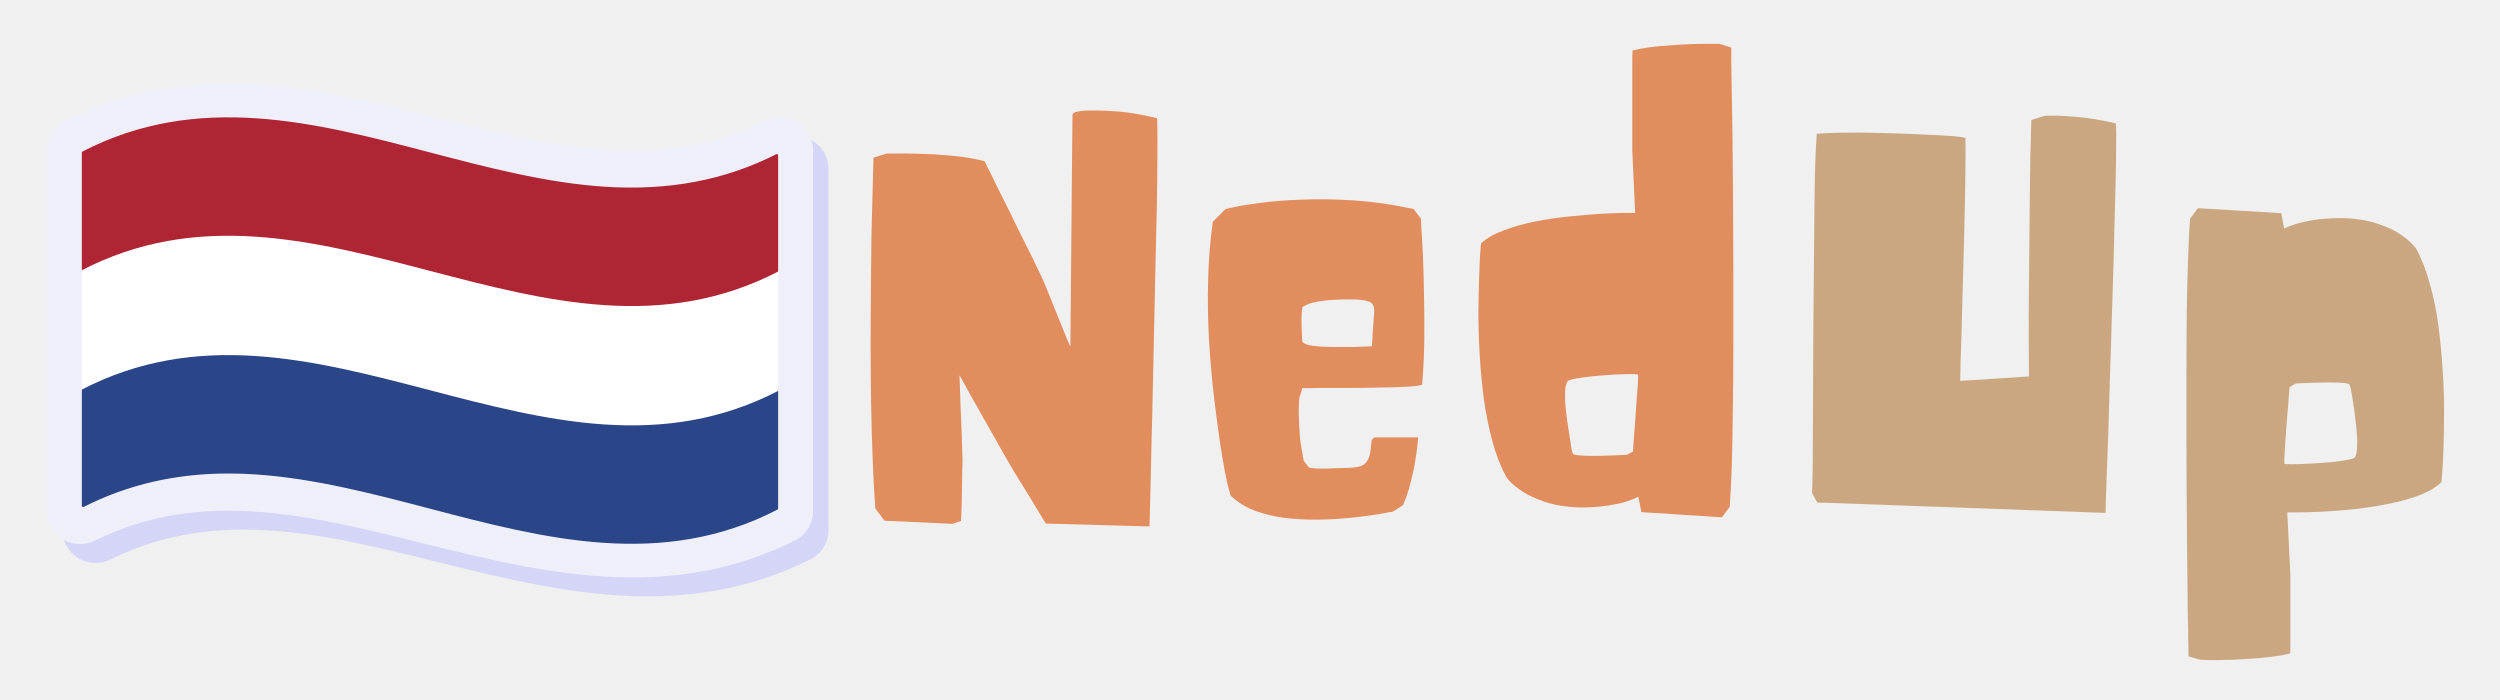
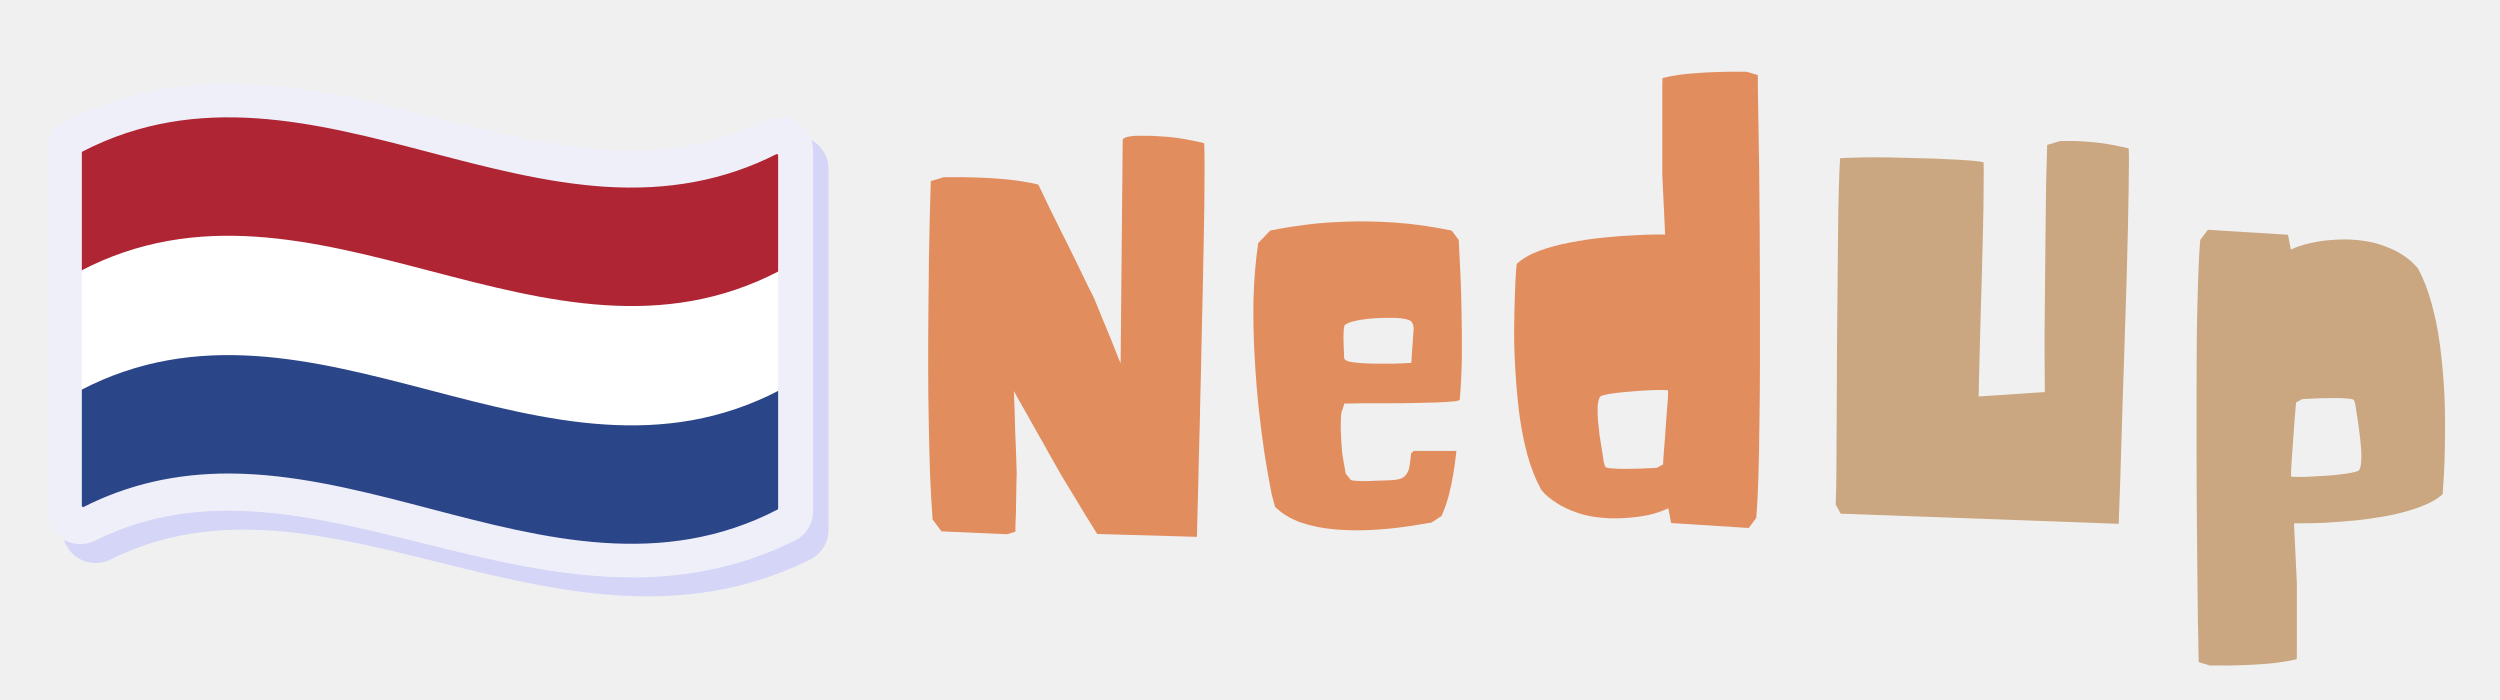
<svg xmlns="http://www.w3.org/2000/svg" width="200" zoomAndPan="magnify" viewBox="0 0 150 42" height="56" preserveAspectRatio="xMidYMid meet" version="1.0">
  <defs>
    <g />
-     <clipPath id="1a4f3ef950">
-       <path d="M 49 0 L 148.254 0 L 148.254 41 L 49 41 Z M 49 0 " clip-rule="nonzero" />
+     <clipPath id="99c376a4fd">
+       <path d="M 53 0 L 148.254 0 L 148.254 41 L 53 41 Z M 53 0 " clip-rule="nonzero" />
    </clipPath>
-     <clipPath id="2547dec8b0">
-       <rect x="0" width="100" y="0" height="41" />
+     <clipPath id="e48f31c2fd">
+       <rect x="0" width="96" y="0" height="41" />
    </clipPath>
-     <clipPath id="dfb293e6d0">
+     <clipPath id="594df9f718">
      <path d="M 3 6 L 49.711 6 L 49.711 35.785 L 3 35.785 Z M 3 6 " clip-rule="nonzero" />
    </clipPath>
-     <clipPath id="5dfca2fcc3">
+     <clipPath id="8ada235dad">
      <path d="M 2.824 5.02 L 49 5.02 L 49 35 L 2.824 35 Z M 2.824 5.02 " clip-rule="nonzero" />
    </clipPath>
  </defs>
-   <g clip-path="url(#1a4f3ef950)">
-     <g transform="matrix(1, 0, 0, 1, 49, 0.000000000000004377)">
-       <g clip-path="url(#2547dec8b0)">
+   <g clip-path="url(#99c376a4fd)">
+     <g transform="matrix(1, 0, 0, 1, 53, 0.000000000000004385)">
+       <g clip-path="url(#e48f31c2fd)">
        <g fill="#e18d5e" fill-opacity="1">
-           <g transform="translate(0.660156, 31.08668)">
+           <g transform="translate(0.20597, 31.72623)">
            <g>
-               <path d="M 14.562 -10.281 L 14.688 -24.219 C 14.719 -24.289 14.797 -24.344 14.922 -24.375 C 15.055 -24.406 15.188 -24.426 15.312 -24.438 C 15.438 -24.445 15.5 -24.453 15.5 -24.453 C 15.5 -24.453 15.672 -24.453 16.016 -24.453 C 16.367 -24.461 16.863 -24.441 17.5 -24.391 C 18.133 -24.336 18.883 -24.207 19.75 -24 C 19.77 -24 19.781 -23.77 19.781 -23.312 C 19.789 -22.863 19.789 -22.242 19.781 -21.453 C 19.781 -20.66 19.77 -19.742 19.75 -18.703 C 19.727 -17.66 19.703 -16.547 19.672 -15.359 C 19.648 -14.172 19.625 -12.957 19.594 -11.719 C 19.57 -10.488 19.547 -9.281 19.516 -8.094 C 19.492 -6.914 19.469 -5.812 19.438 -4.781 C 19.414 -3.75 19.395 -2.836 19.375 -2.047 C 19.352 -1.254 19.336 -0.629 19.328 -0.172 C 19.316 0.273 19.312 0.5 19.312 0.5 L 13.094 0.328 C 13.094 0.328 13.02 0.211 12.875 -0.016 C 12.738 -0.254 12.566 -0.539 12.359 -0.875 C 12.148 -1.219 11.938 -1.566 11.719 -1.922 C 11.5 -2.285 11.305 -2.598 11.141 -2.859 C 10.984 -3.129 10.891 -3.289 10.859 -3.344 C 10.828 -3.395 10.734 -3.555 10.578 -3.828 C 10.43 -4.098 10.242 -4.43 10.016 -4.828 C 9.797 -5.223 9.562 -5.633 9.312 -6.062 C 9.07 -6.5 8.844 -6.906 8.625 -7.281 C 8.414 -7.664 8.242 -7.977 8.109 -8.219 C 7.973 -8.457 7.906 -8.578 7.906 -8.578 C 7.906 -8.578 7.91 -8.457 7.922 -8.219 C 7.93 -7.988 7.941 -7.688 7.953 -7.312 C 7.961 -6.945 7.977 -6.551 8 -6.125 C 8.02 -5.707 8.035 -5.305 8.047 -4.922 C 8.055 -4.535 8.066 -4.207 8.078 -3.938 C 8.086 -3.664 8.094 -3.504 8.094 -3.453 C 8.094 -3.391 8.086 -3.223 8.078 -2.953 C 8.078 -2.691 8.07 -2.383 8.062 -2.031 C 8.062 -1.676 8.055 -1.332 8.047 -1 C 8.035 -0.664 8.023 -0.383 8.016 -0.156 C 8.004 0.059 8 0.172 8 0.172 L 7.484 0.344 L 3.406 0.156 L 2.859 -0.578 C 2.797 -1.453 2.742 -2.414 2.703 -3.469 C 2.66 -4.52 2.629 -5.625 2.609 -6.781 C 2.586 -7.945 2.578 -9.113 2.578 -10.281 C 2.578 -11.457 2.582 -12.598 2.594 -13.703 C 2.602 -14.816 2.613 -15.852 2.625 -16.812 C 2.645 -17.77 2.664 -18.609 2.688 -19.328 C 2.707 -20.047 2.723 -20.609 2.734 -21.016 C 2.742 -21.422 2.75 -21.625 2.75 -21.625 L 3.547 -21.875 C 3.547 -21.875 3.727 -21.875 4.094 -21.875 C 4.457 -21.883 4.93 -21.879 5.516 -21.859 C 6.098 -21.848 6.727 -21.812 7.406 -21.75 C 8.094 -21.688 8.758 -21.578 9.406 -21.422 L 9.422 -21.406 C 9.422 -21.406 9.477 -21.285 9.594 -21.047 C 9.719 -20.816 9.875 -20.5 10.062 -20.094 C 10.258 -19.695 10.477 -19.258 10.719 -18.781 C 10.957 -18.312 11.191 -17.832 11.422 -17.344 C 11.66 -16.863 11.883 -16.414 12.094 -16 C 12.301 -15.594 12.469 -15.25 12.594 -14.969 C 12.727 -14.695 12.805 -14.539 12.828 -14.5 C 12.859 -14.438 12.938 -14.254 13.062 -13.953 C 13.188 -13.648 13.332 -13.289 13.5 -12.875 C 13.664 -12.469 13.828 -12.066 13.984 -11.672 C 14.148 -11.273 14.285 -10.941 14.391 -10.672 C 14.504 -10.41 14.562 -10.281 14.562 -10.281 Z M 14.562 -10.281 " />
+               <path d="M 14.031 -9.922 L 14.156 -23.344 C 14.188 -23.414 14.266 -23.469 14.391 -23.5 C 14.516 -23.531 14.633 -23.551 14.75 -23.562 C 14.875 -23.57 14.938 -23.578 14.938 -23.578 C 14.938 -23.578 15.102 -23.578 15.438 -23.578 C 15.781 -23.586 16.258 -23.566 16.875 -23.516 C 17.488 -23.461 18.207 -23.336 19.031 -23.141 C 19.051 -23.141 19.062 -22.922 19.062 -22.484 C 19.07 -22.047 19.07 -21.441 19.062 -20.672 C 19.062 -19.91 19.051 -19.031 19.031 -18.031 C 19.008 -17.031 18.988 -15.957 18.969 -14.812 C 18.945 -13.664 18.922 -12.5 18.891 -11.312 C 18.867 -10.125 18.844 -8.957 18.812 -7.812 C 18.789 -6.664 18.766 -5.594 18.734 -4.594 C 18.711 -3.602 18.691 -2.727 18.672 -1.969 C 18.648 -1.207 18.633 -0.609 18.625 -0.172 C 18.613 0.266 18.609 0.484 18.609 0.484 L 12.625 0.312 C 12.625 0.312 12.555 0.203 12.422 -0.016 C 12.285 -0.242 12.113 -0.52 11.906 -0.844 C 11.707 -1.176 11.504 -1.516 11.297 -1.859 C 11.086 -2.203 10.906 -2.5 10.75 -2.75 C 10.594 -3.008 10.5 -3.164 10.469 -3.219 C 10.438 -3.27 10.348 -3.426 10.203 -3.688 C 10.055 -3.945 9.875 -4.27 9.656 -4.656 C 9.445 -5.039 9.223 -5.438 8.984 -5.844 C 8.754 -6.258 8.535 -6.648 8.328 -7.016 C 8.117 -7.391 7.945 -7.691 7.812 -7.922 C 7.688 -8.148 7.625 -8.266 7.625 -8.266 C 7.625 -8.266 7.629 -8.148 7.641 -7.922 C 7.648 -7.703 7.66 -7.41 7.672 -7.047 C 7.68 -6.691 7.691 -6.312 7.703 -5.906 C 7.723 -5.508 7.738 -5.125 7.75 -4.75 C 7.758 -4.375 7.77 -4.055 7.781 -3.797 C 7.789 -3.535 7.797 -3.379 7.797 -3.328 C 7.797 -3.266 7.789 -3.102 7.781 -2.844 C 7.781 -2.594 7.773 -2.297 7.766 -1.953 C 7.766 -1.617 7.758 -1.289 7.75 -0.969 C 7.738 -0.645 7.727 -0.375 7.719 -0.156 C 7.719 0.062 7.719 0.172 7.719 0.172 L 7.219 0.328 L 3.281 0.156 L 2.75 -0.562 C 2.688 -1.406 2.633 -2.332 2.594 -3.344 C 2.562 -4.363 2.535 -5.43 2.516 -6.547 C 2.492 -7.66 2.484 -8.781 2.484 -9.906 C 2.484 -11.039 2.488 -12.141 2.5 -13.203 C 2.508 -14.273 2.52 -15.273 2.531 -16.203 C 2.551 -17.129 2.566 -17.938 2.578 -18.625 C 2.598 -19.32 2.613 -19.867 2.625 -20.266 C 2.633 -20.66 2.641 -20.859 2.641 -20.859 L 3.422 -21.094 C 3.422 -21.094 3.594 -21.094 3.938 -21.094 C 4.289 -21.102 4.75 -21.098 5.312 -21.078 C 5.875 -21.066 6.484 -21.031 7.141 -20.969 C 7.805 -20.906 8.453 -20.801 9.078 -20.656 L 9.094 -20.641 C 9.094 -20.641 9.148 -20.523 9.266 -20.297 C 9.379 -20.066 9.523 -19.758 9.703 -19.375 C 9.891 -18.988 10.098 -18.566 10.328 -18.109 C 10.555 -17.66 10.785 -17.203 11.016 -16.734 C 11.242 -16.266 11.457 -15.828 11.656 -15.422 C 11.852 -15.023 12.016 -14.691 12.141 -14.422 C 12.273 -14.16 12.352 -14.008 12.375 -13.969 C 12.406 -13.914 12.477 -13.742 12.594 -13.453 C 12.719 -13.16 12.859 -12.816 13.016 -12.422 C 13.18 -12.023 13.344 -11.633 13.5 -11.25 C 13.656 -10.863 13.781 -10.547 13.875 -10.297 C 13.977 -10.047 14.031 -9.922 14.031 -9.922 Z M 14.031 -9.922 " />
            </g>
          </g>
        </g>
        <g fill="#e18d5e" fill-opacity="1">
-           <g transform="translate(21.80029, 31.08668)">
+           <g transform="translate(20.58584, 31.72623)">
            <g>
-               <path d="M 11.656 -4.844 L 14.297 -4.844 C 14.297 -4.832 14.281 -4.691 14.25 -4.422 C 14.227 -4.16 14.18 -3.82 14.109 -3.406 C 14.047 -3 13.953 -2.562 13.828 -2.094 C 13.711 -1.633 13.566 -1.203 13.391 -0.797 C 13.391 -0.797 13.332 -0.754 13.219 -0.672 C 13.102 -0.598 12.988 -0.523 12.875 -0.453 C 12.758 -0.391 12.703 -0.363 12.703 -0.375 C 12.703 -0.383 12.523 -0.352 12.172 -0.281 C 11.828 -0.219 11.359 -0.148 10.766 -0.078 C 10.18 -0.004 9.535 0.047 8.828 0.078 C 8.129 0.109 7.414 0.094 6.688 0.031 C 5.969 -0.027 5.285 -0.172 4.641 -0.391 C 4.004 -0.609 3.469 -0.93 3.031 -1.359 L 2.828 -2.125 C 2.828 -2.125 2.781 -2.352 2.688 -2.812 C 2.602 -3.27 2.5 -3.898 2.375 -4.703 C 2.258 -5.504 2.141 -6.426 2.016 -7.469 C 1.898 -8.508 1.805 -9.613 1.734 -10.781 C 1.672 -11.945 1.656 -13.125 1.688 -14.312 C 1.719 -15.508 1.812 -16.664 1.969 -17.781 L 2.734 -18.547 C 2.734 -18.547 2.922 -18.586 3.297 -18.672 C 3.672 -18.754 4.203 -18.836 4.891 -18.922 C 5.578 -19.016 6.391 -19.078 7.328 -19.109 C 8.273 -19.148 9.312 -19.133 10.438 -19.062 C 11.57 -18.988 12.766 -18.816 14.016 -18.547 L 14.453 -17.969 C 14.453 -17.969 14.461 -17.758 14.484 -17.344 C 14.516 -16.926 14.547 -16.367 14.578 -15.672 C 14.609 -14.984 14.629 -14.207 14.641 -13.344 C 14.66 -12.477 14.664 -11.586 14.656 -10.672 C 14.645 -9.754 14.602 -8.879 14.531 -8.047 C 14.531 -7.992 14.395 -7.953 14.125 -7.922 C 13.863 -7.898 13.52 -7.879 13.094 -7.859 C 12.676 -7.848 12.207 -7.836 11.688 -7.828 C 11.176 -7.816 10.664 -7.812 10.156 -7.812 C 9.645 -7.812 9.176 -7.812 8.75 -7.812 C 8.332 -7.812 7.992 -7.805 7.734 -7.797 C 7.473 -7.797 7.344 -7.797 7.344 -7.797 L 7.219 -7.391 C 7.176 -7.328 7.148 -7.191 7.141 -6.984 C 7.129 -6.773 7.125 -6.531 7.125 -6.25 C 7.133 -5.977 7.145 -5.707 7.156 -5.438 C 7.176 -5.176 7.191 -4.957 7.203 -4.781 C 7.223 -4.613 7.234 -4.531 7.234 -4.531 L 7.422 -3.438 L 7.734 -3.047 C 7.785 -3.016 7.906 -2.992 8.094 -2.984 C 8.281 -2.973 8.5 -2.969 8.75 -2.969 C 9.008 -2.977 9.258 -2.988 9.5 -3 C 9.75 -3.008 9.953 -3.016 10.109 -3.016 C 10.273 -3.023 10.359 -3.031 10.359 -3.031 C 10.723 -3.051 10.977 -3.141 11.125 -3.297 C 11.27 -3.453 11.363 -3.648 11.406 -3.891 C 11.445 -4.141 11.477 -4.406 11.5 -4.688 Z M 7.328 -10.641 C 7.336 -10.547 7.441 -10.469 7.641 -10.406 C 7.836 -10.352 8.094 -10.316 8.406 -10.297 C 8.727 -10.273 9.066 -10.266 9.422 -10.266 C 9.773 -10.266 10.109 -10.266 10.422 -10.266 C 10.742 -10.273 11.004 -10.285 11.203 -10.297 C 11.41 -10.305 11.516 -10.312 11.516 -10.312 C 11.516 -10.312 11.52 -10.391 11.531 -10.547 C 11.539 -10.703 11.551 -10.895 11.562 -11.125 C 11.582 -11.352 11.598 -11.566 11.609 -11.766 C 11.617 -11.961 11.629 -12.109 11.641 -12.203 C 11.691 -12.641 11.598 -12.898 11.359 -12.984 C 11.117 -13.078 10.742 -13.125 10.234 -13.125 C 9.441 -13.125 8.836 -13.086 8.422 -13.016 C 8.016 -12.953 7.738 -12.879 7.594 -12.797 C 7.445 -12.723 7.375 -12.688 7.375 -12.688 C 7.332 -12.625 7.305 -12.477 7.297 -12.25 C 7.285 -12.031 7.285 -11.773 7.297 -11.484 C 7.305 -11.191 7.316 -10.91 7.328 -10.641 Z M 7.328 -10.641 " />
+               <path d="M 11.234 -4.672 L 13.797 -4.672 C 13.797 -4.66 13.781 -4.523 13.75 -4.266 C 13.727 -4.016 13.68 -3.688 13.609 -3.281 C 13.547 -2.883 13.457 -2.461 13.344 -2.016 C 13.227 -1.578 13.082 -1.16 12.906 -0.766 C 12.906 -0.766 12.848 -0.727 12.734 -0.656 C 12.629 -0.582 12.52 -0.508 12.406 -0.438 C 12.301 -0.375 12.25 -0.348 12.25 -0.359 C 12.25 -0.367 12.078 -0.344 11.734 -0.281 C 11.398 -0.219 10.953 -0.148 10.391 -0.078 C 9.828 -0.004 9.203 0.047 8.516 0.078 C 7.836 0.109 7.148 0.094 6.453 0.031 C 5.754 -0.031 5.094 -0.164 4.469 -0.375 C 3.852 -0.594 3.336 -0.906 2.922 -1.312 L 2.719 -2.047 C 2.719 -2.047 2.676 -2.266 2.594 -2.703 C 2.508 -3.148 2.406 -3.758 2.281 -4.531 C 2.164 -5.312 2.051 -6.203 1.938 -7.203 C 1.832 -8.203 1.75 -9.266 1.688 -10.391 C 1.625 -11.516 1.602 -12.648 1.625 -13.797 C 1.656 -14.953 1.75 -16.066 1.906 -17.141 L 2.625 -17.891 C 2.625 -17.891 2.805 -17.926 3.172 -18 C 3.535 -18.07 4.051 -18.148 4.719 -18.234 C 5.383 -18.328 6.172 -18.391 7.078 -18.422 C 7.984 -18.461 8.977 -18.445 10.062 -18.375 C 11.156 -18.301 12.305 -18.141 13.516 -17.891 L 13.938 -17.328 C 13.938 -17.328 13.945 -17.125 13.969 -16.719 C 13.988 -16.32 14.016 -15.785 14.047 -15.109 C 14.078 -14.441 14.098 -13.691 14.109 -12.859 C 14.129 -12.023 14.133 -11.164 14.125 -10.281 C 14.113 -9.406 14.07 -8.562 14 -7.75 C 14 -7.707 13.875 -7.672 13.625 -7.641 C 13.375 -7.617 13.039 -7.598 12.625 -7.578 C 12.219 -7.566 11.766 -7.555 11.266 -7.547 C 10.773 -7.535 10.285 -7.531 9.797 -7.531 C 9.305 -7.531 8.852 -7.531 8.438 -7.531 C 8.031 -7.531 7.703 -7.523 7.453 -7.516 C 7.203 -7.516 7.078 -7.516 7.078 -7.516 L 6.953 -7.125 C 6.91 -7.062 6.883 -6.926 6.875 -6.719 C 6.863 -6.52 6.859 -6.289 6.859 -6.031 C 6.867 -5.77 6.879 -5.508 6.891 -5.25 C 6.91 -5 6.926 -4.789 6.938 -4.625 C 6.957 -4.457 6.969 -4.375 6.969 -4.375 L 7.156 -3.312 L 7.453 -2.938 C 7.504 -2.906 7.617 -2.883 7.797 -2.875 C 7.984 -2.863 8.195 -2.859 8.438 -2.859 C 8.688 -2.867 8.93 -2.879 9.172 -2.891 C 9.41 -2.898 9.602 -2.906 9.75 -2.906 C 9.906 -2.914 9.984 -2.922 9.984 -2.922 C 10.336 -2.941 10.582 -3.023 10.719 -3.172 C 10.863 -3.328 10.953 -3.52 10.984 -3.75 C 11.023 -3.988 11.055 -4.242 11.078 -4.516 Z M 7.062 -10.25 C 7.07 -10.156 7.172 -10.082 7.359 -10.031 C 7.555 -9.988 7.805 -9.957 8.109 -9.938 C 8.422 -9.914 8.75 -9.906 9.094 -9.906 C 9.438 -9.906 9.758 -9.906 10.062 -9.906 C 10.363 -9.914 10.609 -9.926 10.797 -9.938 C 10.992 -9.945 11.094 -9.953 11.094 -9.953 C 11.094 -9.953 11.098 -10.023 11.109 -10.172 C 11.117 -10.316 11.129 -10.5 11.141 -10.719 C 11.16 -10.938 11.176 -11.141 11.188 -11.328 C 11.195 -11.523 11.207 -11.672 11.219 -11.766 C 11.27 -12.191 11.176 -12.445 10.938 -12.531 C 10.707 -12.613 10.352 -12.656 9.875 -12.656 C 9.102 -12.656 8.52 -12.617 8.125 -12.547 C 7.727 -12.484 7.457 -12.414 7.312 -12.344 C 7.176 -12.27 7.109 -12.234 7.109 -12.234 C 7.066 -12.172 7.039 -12.031 7.031 -11.812 C 7.02 -11.594 7.02 -11.344 7.031 -11.062 C 7.039 -10.781 7.051 -10.508 7.062 -10.25 Z M 7.062 -10.25 " />
            </g>
          </g>
        </g>
        <g fill="#e18d5e" fill-opacity="1">
-           <g transform="translate(37.95394, 31.08668)">
+           <g transform="translate(36.15855, 31.72623)">
            <g>
-               <path d="M 1.906 -16.484 C 2.258 -16.805 2.727 -17.07 3.312 -17.281 C 3.895 -17.5 4.535 -17.676 5.234 -17.812 C 5.93 -17.945 6.625 -18.047 7.312 -18.109 C 8.008 -18.18 8.648 -18.234 9.234 -18.266 C 9.816 -18.297 10.281 -18.312 10.625 -18.312 C 10.977 -18.312 11.156 -18.312 11.156 -18.312 L 10.984 -22.031 C 10.984 -22.031 10.984 -22.176 10.984 -22.469 C 10.984 -22.758 10.984 -23.133 10.984 -23.594 C 10.984 -24.051 10.984 -24.535 10.984 -25.047 C 10.984 -25.555 10.984 -26.039 10.984 -26.5 C 10.984 -26.957 10.984 -27.332 10.984 -27.625 C 10.992 -27.914 11 -28.062 11 -28.062 C 11.539 -28.188 12.113 -28.273 12.719 -28.328 C 13.332 -28.379 13.898 -28.414 14.422 -28.438 C 14.953 -28.457 15.383 -28.461 15.719 -28.453 C 16.051 -28.453 16.219 -28.453 16.219 -28.453 L 16.922 -28.234 C 16.922 -28.234 16.922 -27.984 16.922 -27.484 C 16.93 -26.992 16.941 -26.312 16.953 -25.438 C 16.973 -24.57 16.988 -23.562 17 -22.406 C 17.008 -21.258 17.02 -20.02 17.031 -18.688 C 17.039 -17.352 17.047 -15.988 17.047 -14.594 C 17.047 -13.195 17.047 -11.812 17.047 -10.438 C 17.047 -9.07 17.035 -7.77 17.016 -6.531 C 17.004 -5.289 16.984 -4.164 16.953 -3.156 C 16.922 -2.156 16.879 -1.328 16.828 -0.672 L 16.359 -0.047 L 11.531 -0.359 L 11.344 -1.281 C 10.988 -1.102 10.602 -0.969 10.188 -0.875 C 9.781 -0.789 9.391 -0.727 9.016 -0.688 C 8.641 -0.656 8.332 -0.641 8.094 -0.641 C 7.863 -0.641 7.75 -0.641 7.75 -0.641 C 6.977 -0.672 6.316 -0.781 5.766 -0.969 C 5.211 -1.156 4.766 -1.359 4.422 -1.578 C 4.078 -1.805 3.828 -2.004 3.672 -2.172 C 3.516 -2.348 3.438 -2.438 3.438 -2.438 C 3.094 -3.07 2.812 -3.789 2.594 -4.594 C 2.375 -5.406 2.203 -6.254 2.078 -7.141 C 1.961 -8.035 1.879 -8.926 1.828 -9.812 C 1.773 -10.707 1.75 -11.551 1.75 -12.344 C 1.758 -13.145 1.773 -13.852 1.797 -14.469 C 1.816 -15.094 1.836 -15.582 1.859 -15.938 C 1.891 -16.301 1.906 -16.484 1.906 -16.484 Z M 7.109 -8.219 C 7.023 -8.102 6.973 -7.91 6.953 -7.641 C 6.941 -7.379 6.945 -7.086 6.969 -6.766 C 7 -6.453 7.035 -6.145 7.078 -5.844 C 7.117 -5.551 7.156 -5.305 7.188 -5.109 C 7.219 -4.922 7.234 -4.828 7.234 -4.828 C 7.234 -4.828 7.242 -4.758 7.266 -4.625 C 7.285 -4.488 7.305 -4.344 7.328 -4.188 C 7.359 -4.031 7.391 -3.922 7.422 -3.859 C 7.453 -3.816 7.578 -3.785 7.797 -3.766 C 8.023 -3.742 8.297 -3.734 8.609 -3.734 C 8.93 -3.734 9.242 -3.738 9.547 -3.75 C 9.859 -3.758 10.117 -3.77 10.328 -3.781 C 10.535 -3.789 10.641 -3.797 10.641 -3.797 L 11.031 -4 C 11.031 -4 11.035 -4.109 11.047 -4.328 C 11.066 -4.555 11.086 -4.844 11.109 -5.188 C 11.141 -5.531 11.164 -5.895 11.188 -6.281 C 11.219 -6.664 11.242 -7.031 11.266 -7.375 C 11.297 -7.727 11.316 -8.02 11.328 -8.25 C 11.336 -8.477 11.336 -8.598 11.328 -8.609 C 11.316 -8.629 11.172 -8.641 10.891 -8.641 C 10.617 -8.641 10.281 -8.629 9.875 -8.609 C 9.469 -8.586 9.062 -8.555 8.656 -8.516 C 8.25 -8.473 7.898 -8.426 7.609 -8.375 C 7.316 -8.32 7.148 -8.27 7.109 -8.219 Z M 7.109 -8.219 " />
+               <path d="M 1.844 -15.891 C 2.176 -16.203 2.625 -16.461 3.188 -16.672 C 3.75 -16.879 4.363 -17.047 5.031 -17.172 C 5.707 -17.305 6.379 -17.406 7.047 -17.469 C 7.723 -17.539 8.344 -17.586 8.906 -17.609 C 9.469 -17.641 9.914 -17.656 10.25 -17.656 C 10.582 -17.656 10.75 -17.656 10.75 -17.656 L 10.578 -21.25 C 10.578 -21.25 10.578 -21.383 10.578 -21.656 C 10.578 -21.938 10.578 -22.297 10.578 -22.734 C 10.578 -23.18 10.578 -23.648 10.578 -24.141 C 10.578 -24.641 10.578 -25.109 10.578 -25.547 C 10.578 -25.984 10.578 -26.344 10.578 -26.625 C 10.586 -26.906 10.594 -27.047 10.594 -27.047 C 11.125 -27.172 11.68 -27.258 12.266 -27.312 C 12.859 -27.363 13.406 -27.395 13.906 -27.406 C 14.414 -27.426 14.832 -27.43 15.156 -27.422 C 15.477 -27.422 15.641 -27.422 15.641 -27.422 L 16.312 -27.219 C 16.312 -27.219 16.312 -26.977 16.312 -26.5 C 16.32 -26.031 16.332 -25.375 16.344 -24.531 C 16.363 -23.688 16.379 -22.707 16.391 -21.594 C 16.398 -20.488 16.41 -19.297 16.422 -18.016 C 16.43 -16.734 16.438 -15.414 16.438 -14.062 C 16.438 -12.719 16.438 -11.383 16.438 -10.062 C 16.438 -8.75 16.426 -7.492 16.406 -6.297 C 16.395 -5.098 16.375 -4.016 16.344 -3.047 C 16.312 -2.086 16.27 -1.289 16.219 -0.656 L 15.766 -0.047 L 11.109 -0.344 L 10.938 -1.234 C 10.594 -1.066 10.223 -0.938 9.828 -0.844 C 9.43 -0.758 9.051 -0.703 8.688 -0.672 C 8.332 -0.641 8.039 -0.625 7.812 -0.625 C 7.582 -0.625 7.469 -0.625 7.469 -0.625 C 6.719 -0.656 6.078 -0.758 5.547 -0.938 C 5.023 -1.113 4.598 -1.312 4.266 -1.531 C 3.93 -1.75 3.688 -1.938 3.531 -2.094 C 3.383 -2.258 3.312 -2.344 3.312 -2.344 C 2.977 -2.957 2.703 -3.656 2.484 -4.438 C 2.273 -5.219 2.113 -6.035 2 -6.891 C 1.895 -7.754 1.816 -8.613 1.766 -9.469 C 1.711 -10.32 1.688 -11.133 1.688 -11.906 C 1.695 -12.676 1.711 -13.359 1.734 -13.953 C 1.754 -14.547 1.773 -15.016 1.797 -15.359 C 1.828 -15.711 1.844 -15.891 1.844 -15.891 Z M 6.844 -7.922 C 6.77 -7.805 6.723 -7.617 6.703 -7.359 C 6.691 -7.109 6.695 -6.828 6.719 -6.516 C 6.75 -6.211 6.781 -5.922 6.812 -5.641 C 6.852 -5.359 6.891 -5.125 6.922 -4.938 C 6.953 -4.75 6.969 -4.656 6.969 -4.656 C 6.969 -4.656 6.977 -4.586 7 -4.453 C 7.02 -4.328 7.039 -4.188 7.062 -4.031 C 7.094 -3.883 7.125 -3.781 7.156 -3.719 C 7.188 -3.676 7.305 -3.645 7.516 -3.625 C 7.734 -3.602 7.992 -3.594 8.297 -3.594 C 8.609 -3.594 8.91 -3.598 9.203 -3.609 C 9.504 -3.617 9.754 -3.629 9.953 -3.641 C 10.148 -3.648 10.25 -3.656 10.25 -3.656 L 10.625 -3.859 C 10.625 -3.859 10.629 -3.961 10.641 -4.172 C 10.66 -4.391 10.68 -4.664 10.703 -5 C 10.734 -5.332 10.758 -5.68 10.781 -6.047 C 10.812 -6.422 10.836 -6.773 10.859 -7.109 C 10.891 -7.453 10.91 -7.734 10.922 -7.953 C 10.93 -8.172 10.93 -8.285 10.922 -8.297 C 10.91 -8.316 10.77 -8.328 10.5 -8.328 C 10.227 -8.328 9.898 -8.316 9.516 -8.297 C 9.129 -8.273 8.738 -8.242 8.344 -8.203 C 7.945 -8.172 7.609 -8.129 7.328 -8.078 C 7.047 -8.023 6.883 -7.973 6.844 -7.922 Z M 6.844 -7.922 " />
            </g>
          </g>
        </g>
        <g fill="#caa780" fill-opacity="1">
-           <g transform="translate(56.7386, 31.08668)">
+           <g transform="translate(54.26766, 31.72623)">
            <g>
-               <path d="M 3.297 -0.938 L 2.984 -1.5 C 2.992 -1.656 3.004 -2.031 3.016 -2.625 C 3.023 -3.219 3.031 -3.969 3.031 -4.875 C 3.039 -5.789 3.047 -6.805 3.047 -7.922 C 3.055 -9.035 3.062 -10.195 3.062 -11.406 C 3.07 -12.613 3.082 -13.812 3.094 -15 C 3.102 -16.195 3.113 -17.32 3.125 -18.375 C 3.133 -19.426 3.148 -20.359 3.172 -21.172 C 3.203 -21.984 3.234 -22.613 3.266 -23.062 C 3.617 -23.094 4.062 -23.113 4.594 -23.125 C 5.133 -23.133 5.711 -23.133 6.328 -23.125 C 6.953 -23.113 7.578 -23.098 8.203 -23.078 C 8.828 -23.055 9.414 -23.031 9.969 -23 C 10.52 -22.977 10.992 -22.953 11.391 -22.922 C 11.785 -22.891 12.051 -22.852 12.188 -22.812 C 12.195 -22.438 12.195 -21.91 12.188 -21.234 C 12.188 -20.555 12.176 -19.789 12.156 -18.938 C 12.133 -18.082 12.113 -17.191 12.094 -16.266 C 12.07 -15.336 12.047 -14.426 12.016 -13.531 C 11.992 -12.633 11.973 -11.812 11.953 -11.062 C 11.93 -10.312 11.91 -9.688 11.891 -9.188 C 11.879 -8.688 11.875 -8.367 11.875 -8.234 L 16 -8.5 C 15.988 -9.727 15.984 -10.957 15.984 -12.188 C 15.992 -13.414 16.004 -14.602 16.016 -15.75 C 16.023 -16.906 16.035 -17.973 16.047 -18.953 C 16.055 -19.941 16.066 -20.805 16.078 -21.547 C 16.098 -22.285 16.113 -22.859 16.125 -23.266 C 16.133 -23.68 16.141 -23.891 16.141 -23.891 L 16.953 -24.141 C 16.953 -24.141 17.125 -24.141 17.469 -24.141 C 17.82 -24.148 18.316 -24.125 18.953 -24.062 C 19.586 -24.008 20.336 -23.883 21.203 -23.688 C 21.223 -23.688 21.234 -23.469 21.234 -23.031 C 21.234 -22.594 21.227 -21.992 21.219 -21.234 C 21.207 -20.473 21.188 -19.598 21.156 -18.609 C 21.133 -17.617 21.109 -16.555 21.078 -15.422 C 21.047 -14.297 21.008 -13.145 20.969 -11.969 C 20.938 -10.801 20.898 -9.648 20.859 -8.516 C 20.828 -7.391 20.797 -6.332 20.766 -5.344 C 20.734 -4.352 20.703 -3.477 20.672 -2.719 C 20.648 -1.969 20.629 -1.379 20.609 -0.953 C 20.598 -0.523 20.594 -0.312 20.594 -0.312 Z M 3.297 -0.938 " />
+               <path d="M 3.172 -0.906 L 2.875 -1.453 C 2.883 -1.598 2.895 -1.957 2.906 -2.531 C 2.914 -3.102 2.922 -3.828 2.922 -4.703 C 2.93 -5.578 2.938 -6.551 2.938 -7.625 C 2.945 -8.707 2.953 -9.832 2.953 -11 C 2.961 -12.164 2.973 -13.32 2.984 -14.469 C 2.992 -15.613 3.004 -16.691 3.016 -17.703 C 3.023 -18.723 3.039 -19.625 3.062 -20.406 C 3.082 -21.195 3.109 -21.805 3.141 -22.234 C 3.484 -22.254 3.914 -22.27 4.438 -22.281 C 4.957 -22.289 5.516 -22.289 6.109 -22.281 C 6.703 -22.27 7.301 -22.254 7.906 -22.234 C 8.508 -22.223 9.078 -22.203 9.609 -22.172 C 10.141 -22.148 10.594 -22.125 10.969 -22.094 C 11.352 -22.062 11.613 -22.023 11.75 -21.984 C 11.758 -21.629 11.758 -21.125 11.75 -20.469 C 11.75 -19.812 11.738 -19.07 11.719 -18.25 C 11.695 -17.438 11.676 -16.578 11.656 -15.672 C 11.633 -14.773 11.609 -13.895 11.578 -13.031 C 11.555 -12.176 11.535 -11.391 11.516 -10.672 C 11.492 -9.953 11.477 -9.348 11.469 -8.859 C 11.457 -8.379 11.453 -8.07 11.453 -7.938 L 15.422 -8.203 C 15.41 -9.379 15.406 -10.562 15.406 -11.75 C 15.414 -12.938 15.426 -14.082 15.438 -15.188 C 15.445 -16.301 15.457 -17.332 15.469 -18.281 C 15.477 -19.227 15.488 -20.055 15.5 -20.766 C 15.52 -21.484 15.535 -22.039 15.547 -22.438 C 15.555 -22.832 15.562 -23.031 15.562 -23.031 L 16.344 -23.266 C 16.344 -23.266 16.508 -23.266 16.844 -23.266 C 17.188 -23.273 17.66 -23.254 18.266 -23.203 C 18.879 -23.148 19.602 -23.023 20.438 -22.828 C 20.457 -22.828 20.469 -22.617 20.469 -22.203 C 20.469 -21.785 20.461 -21.207 20.453 -20.469 C 20.441 -19.738 20.426 -18.895 20.406 -17.938 C 20.383 -16.988 20.359 -15.969 20.328 -14.875 C 20.297 -13.789 20.258 -12.68 20.219 -11.547 C 20.188 -10.422 20.148 -9.312 20.109 -8.219 C 20.078 -7.125 20.047 -6.098 20.016 -5.141 C 19.984 -4.191 19.957 -3.352 19.938 -2.625 C 19.914 -1.906 19.895 -1.336 19.875 -0.922 C 19.863 -0.504 19.859 -0.297 19.859 -0.297 Z M 3.172 -0.906 " />
            </g>
          </g>
        </g>
        <g fill="#caa780" fill-opacity="1">
-           <g transform="translate(79.76684, 31.08668)">
+           <g transform="translate(76.46772, 31.72623)">
            <g>
-               <path d="M 17.719 -2.156 C 17.375 -1.832 16.91 -1.562 16.328 -1.344 C 15.742 -1.133 15.098 -0.961 14.391 -0.828 C 13.691 -0.691 12.992 -0.586 12.297 -0.516 C 11.609 -0.453 10.973 -0.406 10.391 -0.375 C 9.816 -0.352 9.352 -0.344 9 -0.344 C 8.645 -0.344 8.469 -0.344 8.469 -0.344 L 8.656 3.391 C 8.656 3.391 8.656 3.5 8.656 3.719 C 8.656 3.945 8.656 4.242 8.656 4.609 C 8.656 4.973 8.656 5.352 8.656 5.75 C 8.656 6.145 8.656 6.52 8.656 6.875 C 8.656 7.238 8.656 7.535 8.656 7.766 C 8.656 8.004 8.648 8.125 8.641 8.125 C 8.086 8.25 7.5 8.336 6.875 8.391 C 6.25 8.441 5.66 8.477 5.109 8.5 C 4.566 8.52 4.117 8.523 3.766 8.516 C 3.422 8.504 3.25 8.5 3.25 8.5 L 2.547 8.297 C 2.547 8.297 2.539 8.062 2.531 7.594 C 2.531 7.133 2.52 6.492 2.5 5.672 C 2.488 4.848 2.477 3.891 2.469 2.797 C 2.457 1.711 2.445 0.543 2.438 -0.703 C 2.426 -1.961 2.422 -3.254 2.422 -4.578 C 2.422 -5.91 2.422 -7.227 2.422 -8.531 C 2.422 -9.844 2.426 -11.094 2.438 -12.281 C 2.457 -13.469 2.484 -14.547 2.516 -15.516 C 2.547 -16.492 2.586 -17.312 2.641 -17.969 L 3.109 -18.594 L 8.109 -18.297 L 8.281 -17.375 C 8.633 -17.539 9.02 -17.672 9.438 -17.766 C 9.852 -17.859 10.242 -17.922 10.609 -17.953 C 10.984 -17.984 11.285 -18 11.516 -18 C 11.754 -18 11.875 -18 11.875 -18 C 12.656 -17.969 13.316 -17.859 13.859 -17.672 C 14.41 -17.492 14.859 -17.289 15.203 -17.062 C 15.547 -16.832 15.797 -16.629 15.953 -16.453 C 16.109 -16.285 16.188 -16.203 16.188 -16.203 C 16.531 -15.566 16.812 -14.844 17.031 -14.031 C 17.258 -13.227 17.43 -12.379 17.547 -11.484 C 17.66 -10.598 17.742 -9.707 17.797 -8.812 C 17.859 -7.926 17.883 -7.082 17.875 -6.281 C 17.875 -5.488 17.863 -4.785 17.844 -4.172 C 17.82 -3.555 17.797 -3.066 17.766 -2.703 C 17.734 -2.336 17.719 -2.156 17.719 -2.156 Z M 12.531 -3.656 C 12.602 -3.77 12.645 -3.957 12.656 -4.219 C 12.676 -4.477 12.672 -4.766 12.641 -5.078 C 12.617 -5.398 12.586 -5.707 12.547 -6 C 12.516 -6.301 12.484 -6.547 12.453 -6.734 C 12.422 -6.93 12.406 -7.031 12.406 -7.031 C 12.406 -7.031 12.395 -7.098 12.375 -7.234 C 12.352 -7.367 12.328 -7.516 12.297 -7.672 C 12.266 -7.836 12.234 -7.945 12.203 -8 C 12.172 -8.062 12.047 -8.098 11.828 -8.109 C 11.609 -8.129 11.336 -8.141 11.016 -8.141 C 10.703 -8.141 10.391 -8.133 10.078 -8.125 C 9.773 -8.113 9.516 -8.102 9.297 -8.094 C 9.086 -8.082 8.984 -8.078 8.984 -8.078 L 8.609 -7.859 C 8.609 -7.859 8.598 -7.75 8.578 -7.531 C 8.566 -7.312 8.547 -7.031 8.516 -6.688 C 8.484 -6.344 8.453 -5.973 8.422 -5.578 C 8.398 -5.191 8.375 -4.82 8.344 -4.469 C 8.32 -4.125 8.305 -3.836 8.297 -3.609 C 8.285 -3.391 8.285 -3.273 8.297 -3.266 C 8.316 -3.242 8.461 -3.234 8.734 -3.234 C 9.016 -3.234 9.352 -3.242 9.75 -3.266 C 10.156 -3.285 10.562 -3.312 10.969 -3.344 C 11.383 -3.383 11.738 -3.43 12.031 -3.484 C 12.32 -3.535 12.488 -3.594 12.531 -3.656 Z M 12.531 -3.656 " />
+               <path d="M 17.094 -2.078 C 16.758 -1.773 16.305 -1.52 15.734 -1.312 C 15.172 -1.102 14.551 -0.93 13.875 -0.797 C 13.207 -0.672 12.535 -0.57 11.859 -0.5 C 11.191 -0.438 10.578 -0.391 10.016 -0.359 C 9.461 -0.336 9.016 -0.328 8.672 -0.328 C 8.336 -0.328 8.172 -0.328 8.172 -0.328 L 8.344 3.266 C 8.344 3.266 8.344 3.375 8.344 3.594 C 8.344 3.812 8.344 4.094 8.344 4.438 C 8.344 4.789 8.344 5.156 8.344 5.531 C 8.344 5.914 8.344 6.281 8.344 6.625 C 8.344 6.977 8.344 7.266 8.344 7.484 C 8.344 7.711 8.336 7.828 8.328 7.828 C 7.797 7.953 7.227 8.039 6.625 8.094 C 6.031 8.145 5.469 8.176 4.938 8.188 C 4.406 8.207 3.969 8.211 3.625 8.203 C 3.289 8.203 3.125 8.203 3.125 8.203 L 2.453 8 C 2.453 8 2.445 7.773 2.438 7.328 C 2.438 6.879 2.426 6.258 2.406 5.469 C 2.395 4.676 2.383 3.754 2.375 2.703 C 2.363 1.66 2.352 0.535 2.344 -0.672 C 2.332 -1.891 2.328 -3.133 2.328 -4.406 C 2.328 -5.688 2.328 -6.957 2.328 -8.219 C 2.328 -9.477 2.332 -10.68 2.344 -11.828 C 2.363 -12.984 2.391 -14.031 2.422 -14.969 C 2.453 -15.906 2.492 -16.691 2.547 -17.328 L 3 -17.938 L 7.812 -17.641 L 7.984 -16.75 C 8.328 -16.914 8.695 -17.039 9.094 -17.125 C 9.5 -17.219 9.879 -17.281 10.234 -17.312 C 10.586 -17.344 10.879 -17.359 11.109 -17.359 C 11.336 -17.359 11.453 -17.359 11.453 -17.359 C 12.203 -17.328 12.836 -17.223 13.359 -17.047 C 13.891 -16.867 14.32 -16.672 14.656 -16.453 C 14.988 -16.234 15.227 -16.039 15.375 -15.875 C 15.531 -15.707 15.609 -15.625 15.609 -15.625 C 15.941 -15.008 16.211 -14.312 16.422 -13.531 C 16.641 -12.758 16.805 -11.941 16.922 -11.078 C 17.035 -10.223 17.117 -9.363 17.172 -8.5 C 17.223 -7.645 17.242 -6.832 17.234 -6.062 C 17.234 -5.301 17.223 -4.617 17.203 -4.016 C 17.18 -3.422 17.156 -2.945 17.125 -2.594 C 17.102 -2.25 17.094 -2.078 17.094 -2.078 Z M 12.078 -3.516 C 12.148 -3.629 12.191 -3.812 12.203 -4.062 C 12.223 -4.32 12.219 -4.602 12.188 -4.906 C 12.164 -5.219 12.133 -5.516 12.094 -5.797 C 12.062 -6.078 12.031 -6.312 12 -6.5 C 11.969 -6.688 11.953 -6.781 11.953 -6.781 C 11.953 -6.781 11.941 -6.844 11.922 -6.969 C 11.91 -7.102 11.891 -7.25 11.859 -7.406 C 11.828 -7.562 11.797 -7.664 11.766 -7.719 C 11.734 -7.77 11.609 -7.801 11.391 -7.812 C 11.18 -7.832 10.922 -7.844 10.609 -7.844 C 10.305 -7.844 10.008 -7.836 9.719 -7.828 C 9.426 -7.816 9.176 -7.805 8.969 -7.797 C 8.77 -7.785 8.672 -7.781 8.672 -7.781 L 8.297 -7.578 C 8.297 -7.578 8.285 -7.469 8.266 -7.25 C 8.254 -7.039 8.234 -6.77 8.203 -6.438 C 8.18 -6.113 8.156 -5.766 8.125 -5.391 C 8.102 -5.016 8.078 -4.656 8.047 -4.312 C 8.023 -3.977 8.008 -3.703 8 -3.484 C 7.988 -3.266 7.988 -3.148 8 -3.141 C 8.02 -3.117 8.16 -3.109 8.422 -3.109 C 8.691 -3.109 9.02 -3.117 9.406 -3.141 C 9.789 -3.16 10.18 -3.188 10.578 -3.219 C 10.973 -3.258 11.312 -3.305 11.594 -3.359 C 11.875 -3.41 12.035 -3.461 12.078 -3.516 Z M 12.078 -3.516 " />
            </g>
          </g>
        </g>
      </g>
    </g>
  </g>
-   <g clip-path="url(#dfb293e6d0)">
+   <g clip-path="url(#594df9f718)">
    <path fill="#d5d5f7" d="M 38.852 35.781 C 42.418 35.781 45.609 35.059 48.609 33.57 C 49.281 33.234 49.711 32.555 49.711 31.805 L 49.711 10.133 C 49.711 9.449 49.352 8.812 48.766 8.453 C 48.445 8.258 48.086 8.16 47.719 8.16 C 47.414 8.16 47.113 8.227 46.832 8.367 C 44.395 9.574 41.785 10.164 38.848 10.164 C 35.055 10.164 31.246 9.219 27.215 8.219 C 23.125 7.207 18.895 6.16 14.609 6.16 C 11.043 6.16 7.852 6.883 4.852 8.367 C 4.176 8.703 3.75 9.387 3.75 10.133 L 3.75 31.809 C 3.75 32.492 4.105 33.125 4.691 33.484 C 5.012 33.68 5.375 33.781 5.738 33.781 C 6.043 33.781 6.348 33.711 6.629 33.57 C 9.062 32.363 11.676 31.777 14.609 31.777 C 18.406 31.777 22.215 32.719 26.246 33.719 C 30.336 34.734 34.562 35.781 38.848 35.781 L 38.852 35.781 L 38.848 35.781 Z M 38.852 35.781 " fill-opacity="1" fill-rule="nonzero" />
  </g>
-   <g clip-path="url(#5dfca2fcc3)">
+   <g clip-path="url(#8ada235dad)">
    <path fill="#efeff9" d="M 37.926 34.648 C 41.492 34.648 44.684 33.926 47.688 32.438 C 48.359 32.102 48.785 31.418 48.785 30.672 L 48.785 9 C 48.785 8.316 48.43 7.68 47.844 7.32 C 47.523 7.125 47.16 7.027 46.797 7.027 C 46.492 7.027 46.188 7.094 45.906 7.234 C 43.473 8.441 40.859 9.031 37.926 9.031 C 34.133 9.031 30.324 8.086 26.289 7.086 C 22.199 6.07 17.973 5.023 13.688 5.023 C 10.121 5.023 6.926 5.746 3.926 7.234 C 3.254 7.57 2.824 8.25 2.824 9 L 2.824 30.672 C 2.824 31.355 3.184 31.992 3.77 32.352 C 4.09 32.547 4.449 32.645 4.816 32.645 C 5.117 32.645 5.426 32.574 5.703 32.438 C 8.141 31.23 10.75 30.641 13.688 30.641 C 17.48 30.641 21.289 31.586 25.324 32.586 C 29.41 33.598 33.641 34.645 37.922 34.645 L 37.926 34.645 Z M 37.926 34.648 " fill-opacity="1" fill-rule="nonzero" />
  </g>
  <path fill="#2b4688" d="M 46.766 30.578 C 32.789 37.883 18.809 23.273 4.832 30.578 L 4.832 9.09 C 18.809 1.785 32.789 16.395 46.766 9.09 Z M 46.766 30.578 " fill-opacity="1" fill-rule="nonzero" />
  <path fill="#2b4688" d="M 46.766 26.996 C 32.789 34.301 18.809 19.691 4.832 26.996 L 4.832 9.09 C 18.809 1.785 32.789 16.395 46.766 9.09 Z M 46.766 26.996 " fill-opacity="1" fill-rule="nonzero" />
  <path fill="#ffffff" d="M 46.766 23.414 C 32.789 30.719 18.809 16.109 4.832 23.414 L 4.832 9.09 C 18.809 1.785 32.789 16.395 46.766 9.09 Z M 46.766 23.414 " fill-opacity="1" fill-rule="nonzero" />
  <path fill="#ffffff" d="M 46.766 19.836 C 32.789 27.141 18.809 12.527 4.832 19.836 L 4.832 9.09 C 18.809 1.785 32.789 16.395 46.766 9.09 Z M 46.766 19.836 " fill-opacity="1" fill-rule="nonzero" />
  <path fill="#af2533" d="M 46.766 16.254 C 32.789 23.559 18.809 8.949 4.832 16.254 L 4.832 9.09 C 18.809 1.785 32.789 16.395 46.766 9.09 Z M 46.766 16.254 " fill-opacity="1" fill-rule="nonzero" />
  <path fill="#af2533" d="M 46.766 12.672 C 32.789 19.977 18.809 5.367 4.832 12.672 L 4.832 9.09 C 18.809 1.785 32.789 16.395 46.766 9.09 Z M 46.766 12.672 " fill-opacity="1" fill-rule="nonzero" />
  <path fill="#efeff9" d="M 37.875 32.793 C 37.352 32.793 36.82 32.773 36.277 32.738 C 32.777 32.508 29.219 31.578 25.781 30.676 C 18.922 28.879 11.832 27.023 4.867 30.672 C 4.816 30.699 4.754 30.66 4.754 30.602 L 4.754 9.02 L 4.797 9 C 7.945 7.348 11.387 6.672 15.32 6.93 C 18.824 7.16 22.379 8.09 25.82 8.992 C 32.676 10.789 39.77 12.645 46.73 9 C 46.781 8.973 46.844 9.008 46.844 9.066 L 46.844 30.648 L 46.805 30.672 C 44.09 32.094 41.152 32.793 37.875 32.793 Z M 13.727 28.41 C 14.246 28.41 14.781 28.43 15.32 28.465 C 18.824 28.695 22.379 29.625 25.82 30.527 C 32.648 32.316 39.711 34.164 46.645 30.578 C 46.672 30.562 46.688 30.535 46.688 30.508 L 46.688 9.32 C 46.688 9.262 46.629 9.227 46.574 9.254 C 43.488 10.816 40.117 11.453 36.277 11.203 C 32.777 10.973 29.219 10.043 25.781 9.141 C 18.949 7.352 11.887 5.504 4.953 9.09 C 4.926 9.105 4.91 9.133 4.91 9.16 L 4.91 30.348 C 4.91 30.406 4.973 30.441 5.023 30.414 C 7.676 29.07 10.539 28.41 13.727 28.41 Z M 13.727 28.41 " fill-opacity="1" fill-rule="nonzero" />
</svg>
